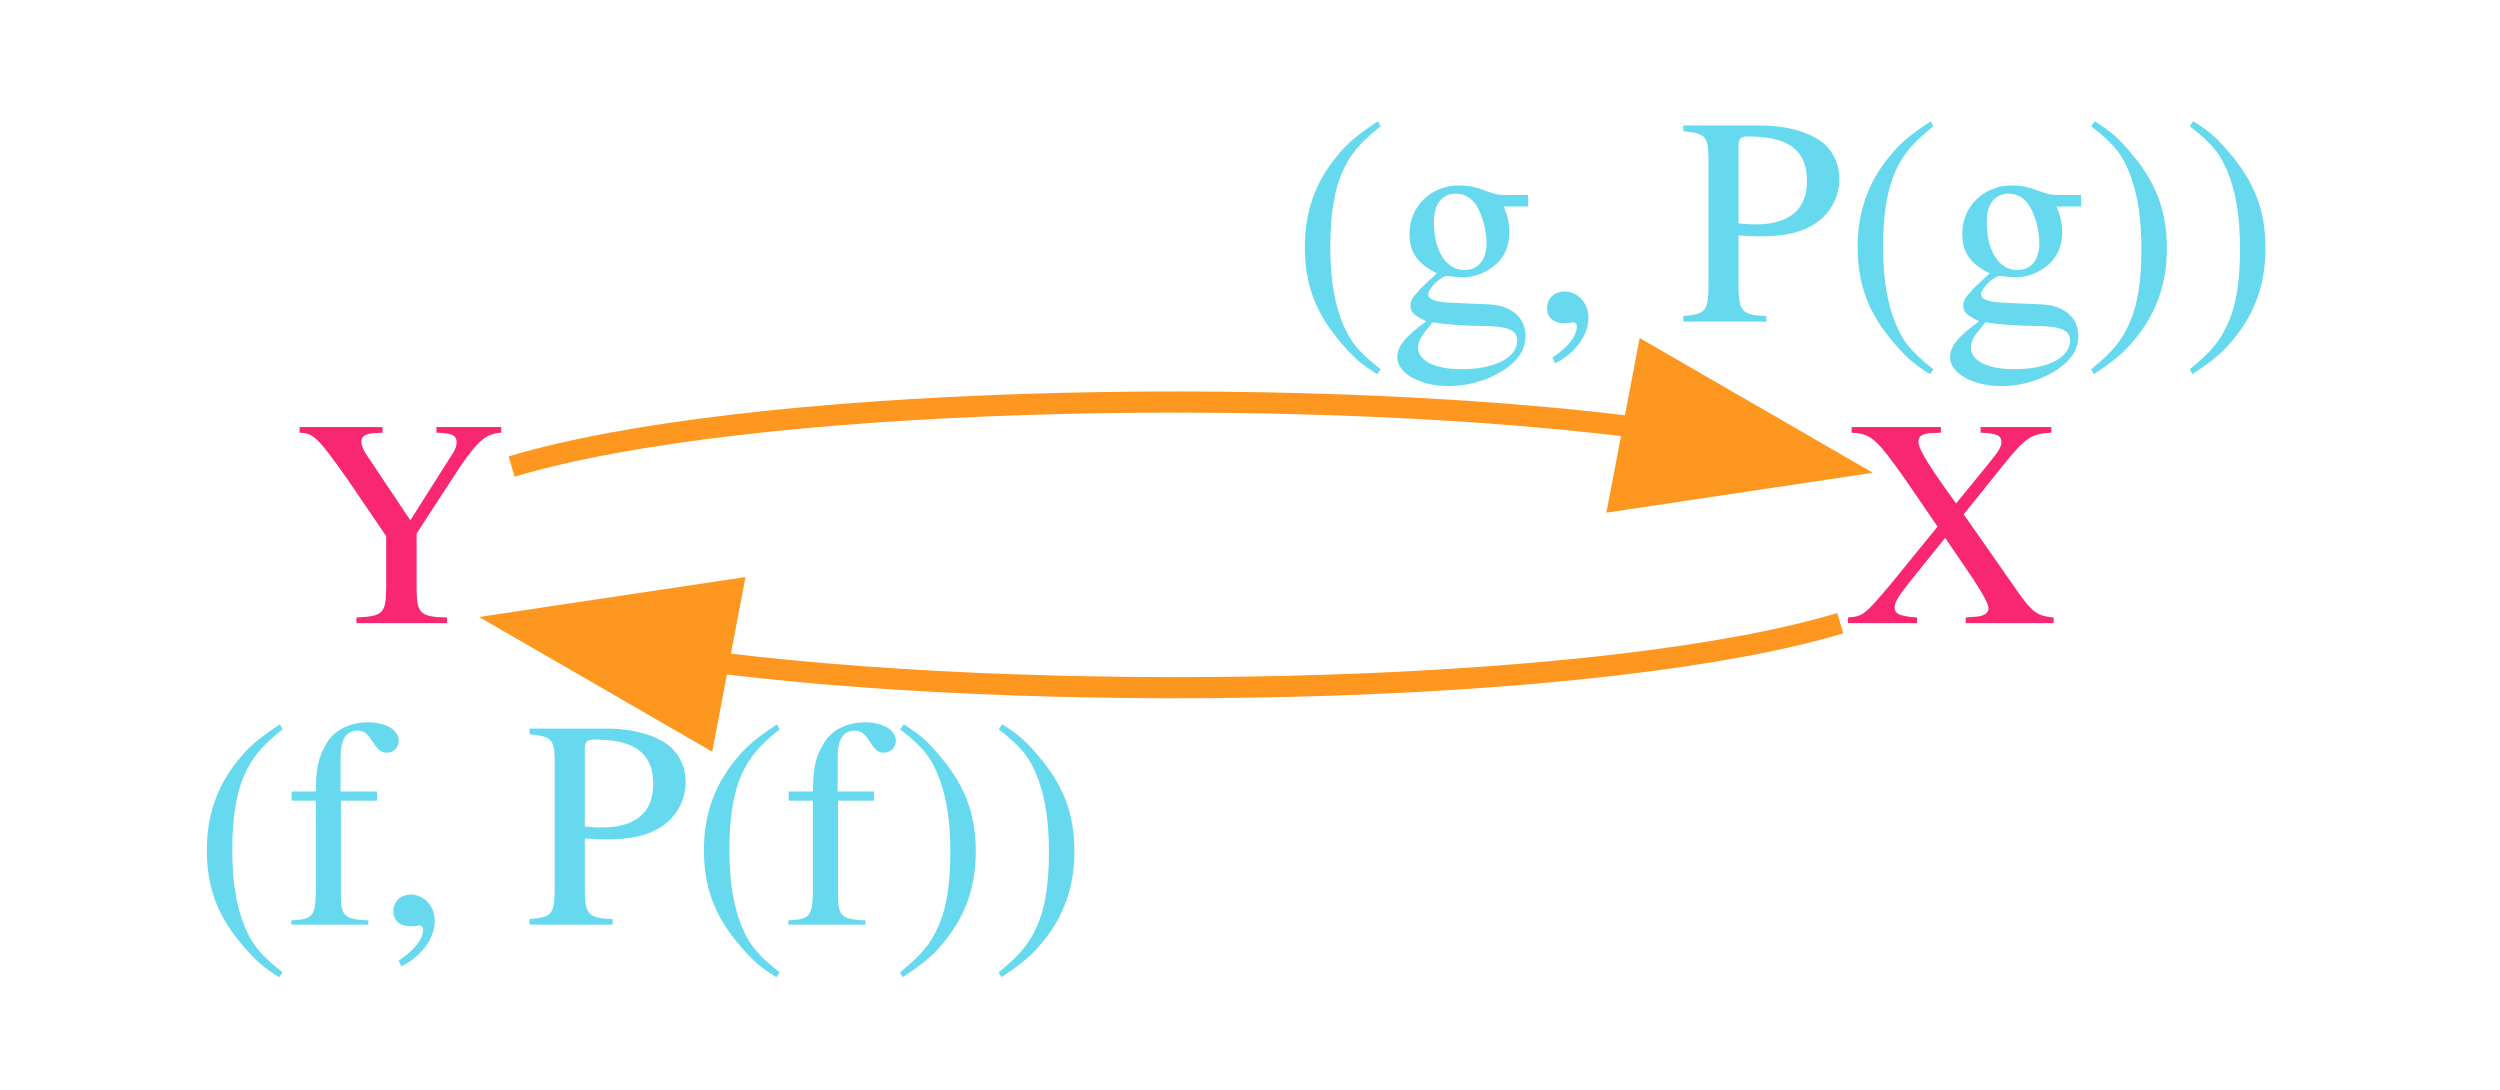
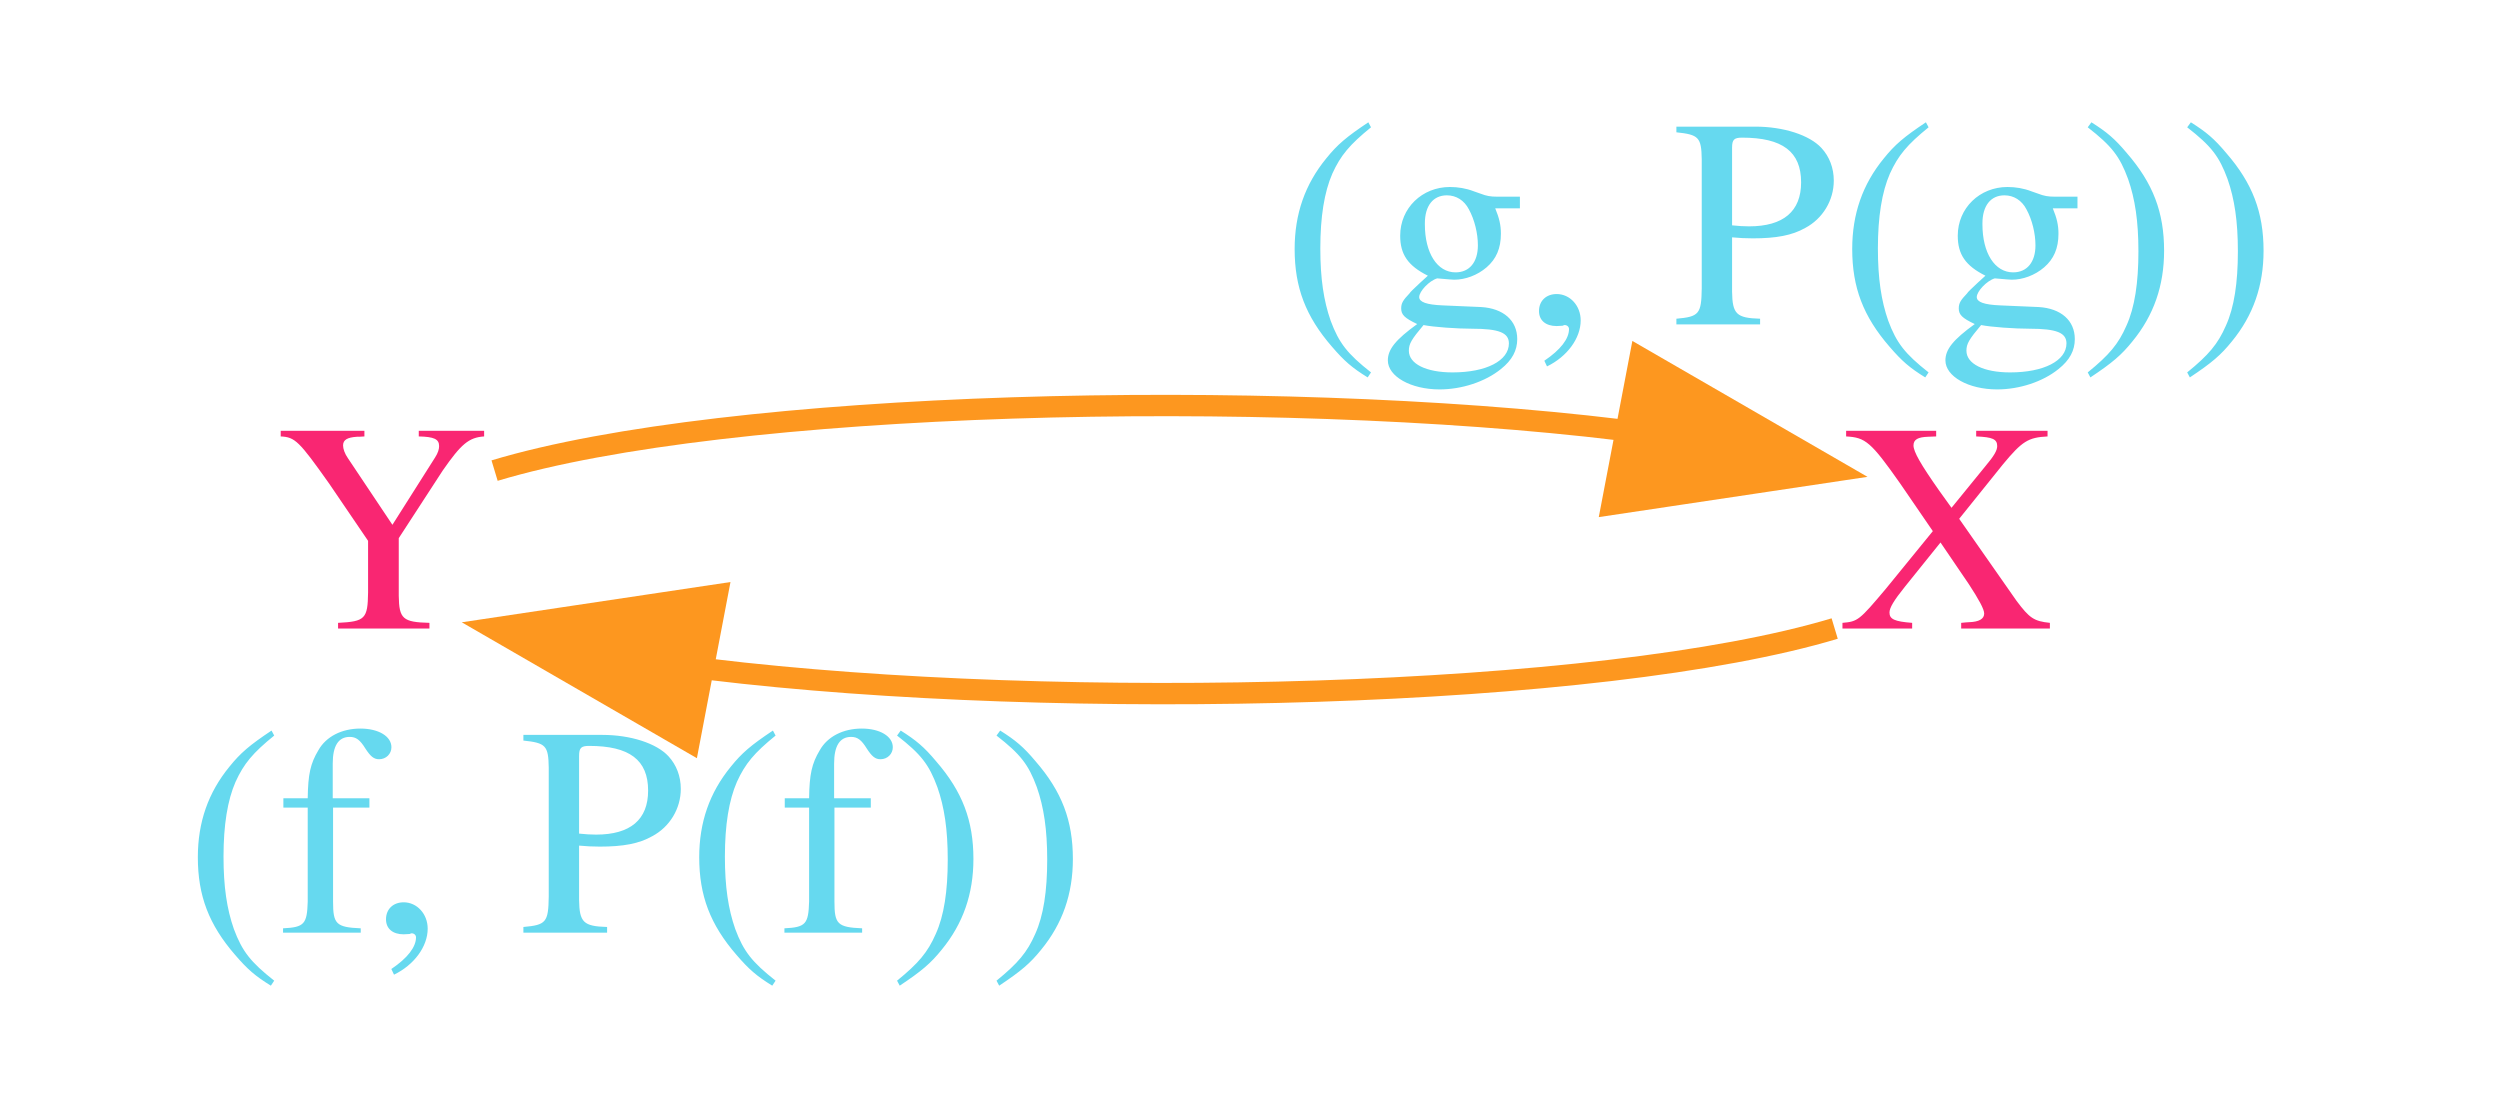
- <svg xmlns="http://www.w3.org/2000/svg" width="117pt" height="51pt" viewBox="0.00 0.00 116.59 51.50">
+ <svg xmlns="http://www.w3.org/2000/svg" width="116pt" height="51pt" viewBox="0.00 0.00 115.59 51.50">
  <g id="graph0" class="graph" transform="scale(1 1) rotate(0) translate(4 47.5)">
-     <polygon fill="transparent" stroke="transparent" points="-4,4 -4,-47.5 112.59,-47.5 112.59,4 -4,4" />
+     <polygon fill="transparent" stroke="transparent" points="-4,4 -4,-47.5 111.59,-47.5 111.59,4 -4,4" />
    <g id="node1" class="node">
-       <text text-anchor="middle" x="87.47" y="-18.05" font-family="Times,serif" font-size="14.00" fill="#f92672">X</text>
+       <text text-anchor="middle" x="86.47" y="-18.05" font-family="Times,serif" font-size="14.00" fill="#f92672">X</text>
    </g>
    <g id="node2" class="node">
-       <text text-anchor="middle" x="14.12" y="-18.05" font-family="Times,serif" font-size="14.00" fill="#f92672">Y</text>
+       <text text-anchor="middle" x="13.12" y="-18.05" font-family="Times,serif" font-size="14.00" fill="#f92672">Y</text>
    </g>
    <g id="edge1" class="edge">
-       <path fill="none" stroke="#fd971f" d="M82.19,-18.05C71.3,-14.77 45.98,-14.14 29.47,-16.14" />
-       <polygon fill="#fd971f" stroke="#fd971f" points="28.52,-12.76 19.35,-18.06 29.83,-19.63 28.52,-12.76" />
-       <text text-anchor="middle" x="25.5" y="-3.8" font-family="Times,serif" font-size="14.00" fill="#66d9ef">(f, P(f))</text>
+       <path fill="none" stroke="#fd971f" d="M81.19,-18.05C70.3,-14.77 44.98,-14.14 28.47,-16.14" />
+       <polygon fill="#fd971f" stroke="#fd971f" points="27.52,-12.76 18.35,-18.06 28.83,-19.63 27.52,-12.76" />
+       <text text-anchor="middle" x="25" y="-3.8" font-family="Times,serif" font-size="14.00" fill="#66d9ef">(f, P(f))</text>
    </g>
    <g id="edge2" class="edge">
-       <path fill="none" stroke="#fd971f" d="M19.4,-25.45C30.29,-28.73 55.61,-29.36 72.12,-27.36" />
-       <polygon fill="#fd971f" stroke="#fd971f" points="73.07,-30.74 82.24,-25.44 71.76,-23.87 73.07,-30.74" />
-       <text text-anchor="middle" x="79.59" y="-32.3" font-family="Times,serif" font-size="14.00" fill="#66d9ef">(g, P(g))</text>
+       <path fill="none" stroke="#fd971f" d="M18.4,-25.45C29.29,-28.73 54.61,-29.36 71.12,-27.36" />
+       <polygon fill="#fd971f" stroke="#fd971f" points="72.07,-30.74 81.24,-25.44 70.76,-23.87 72.07,-30.74" />
+       <text text-anchor="middle" x="78.59" y="-32.3" font-family="Times,serif" font-size="14.00" fill="#66d9ef">(g, P(g))</text>
    </g>
  </g>
</svg>
